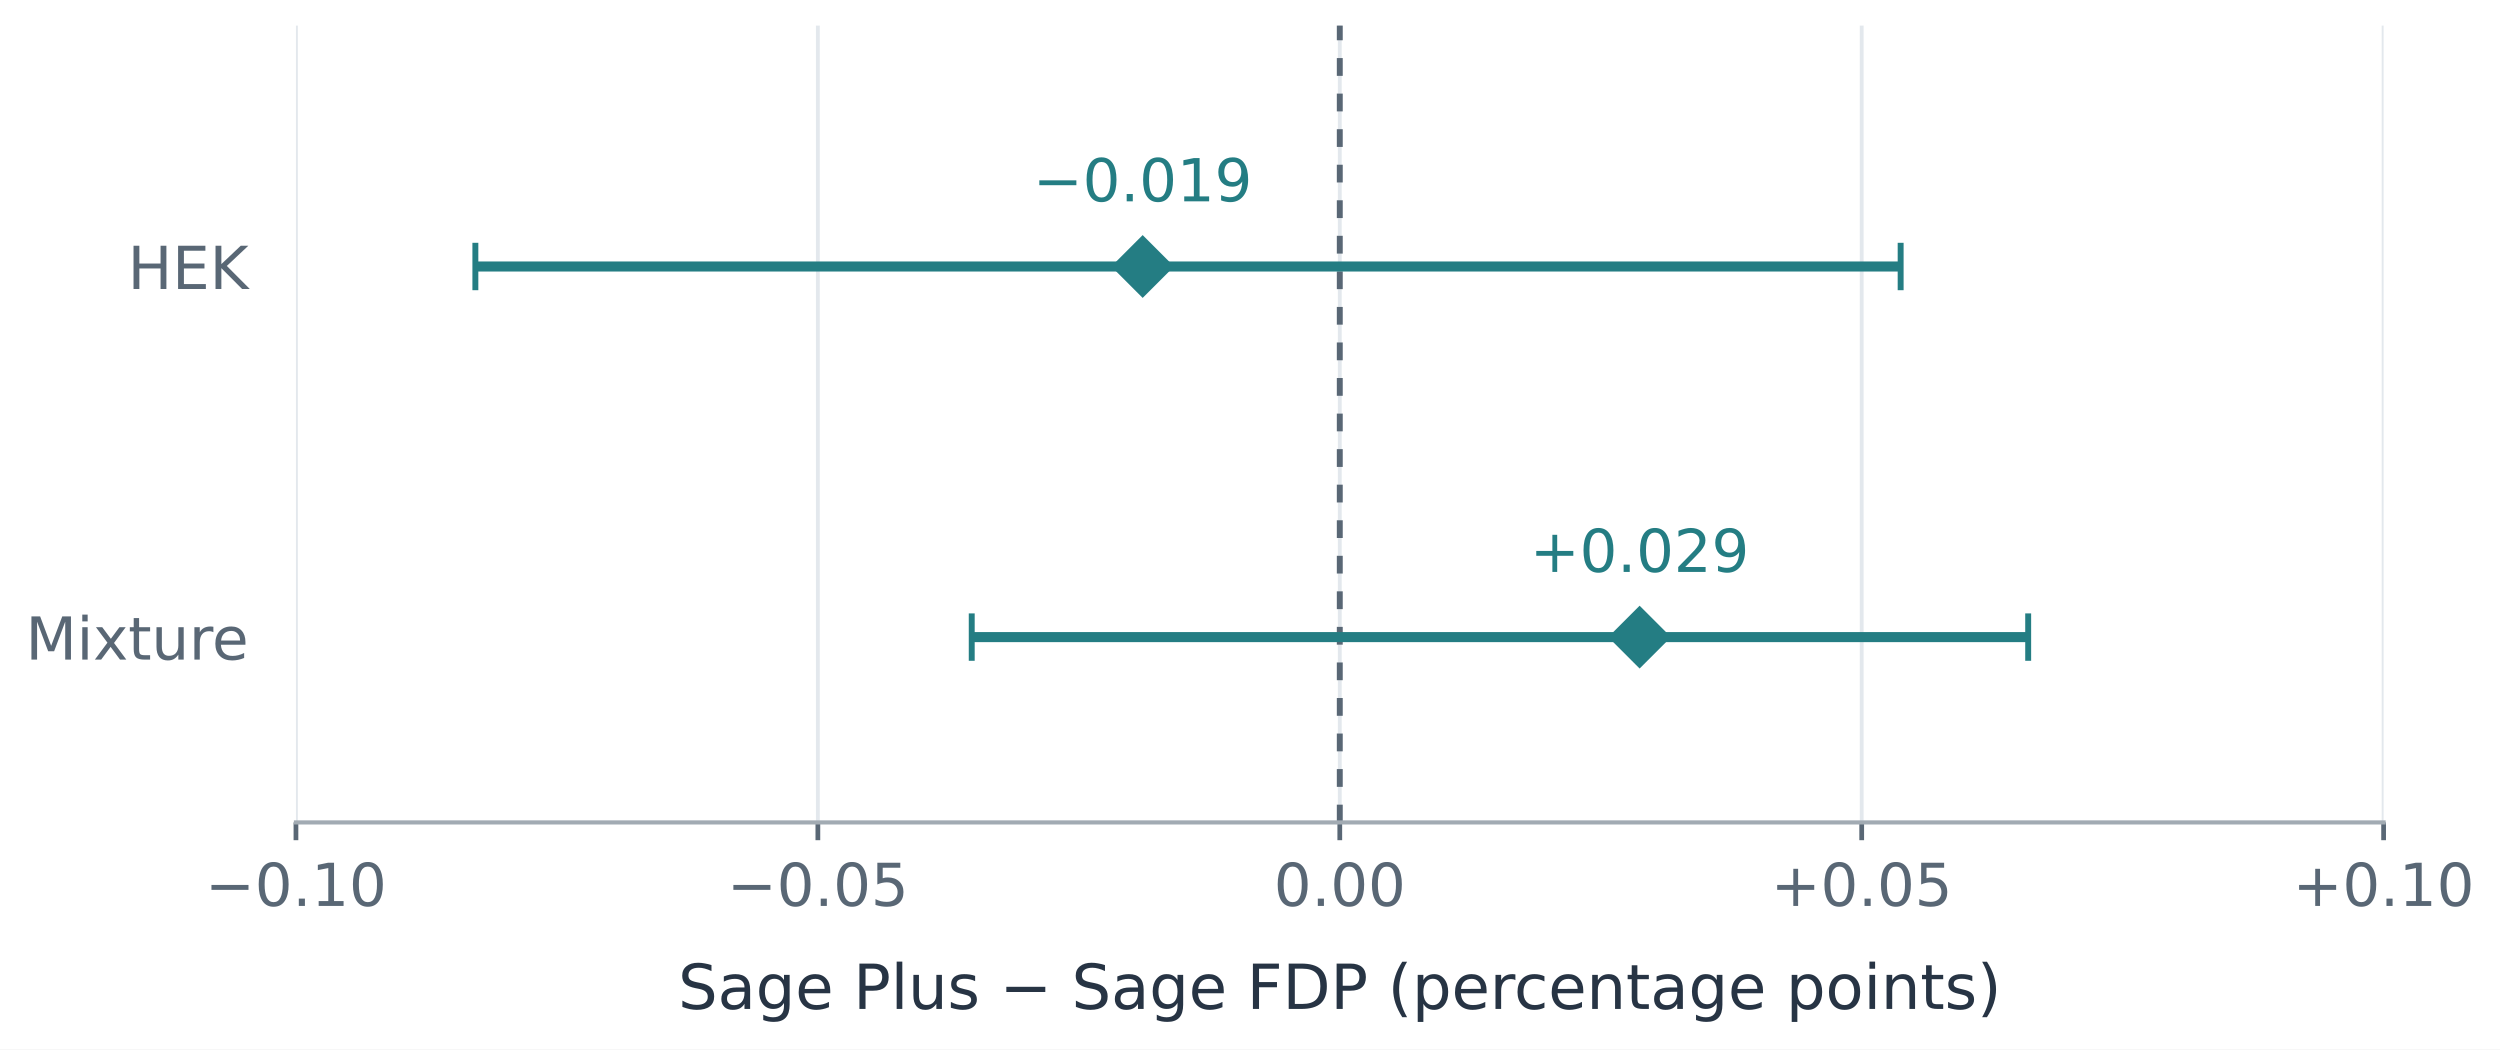
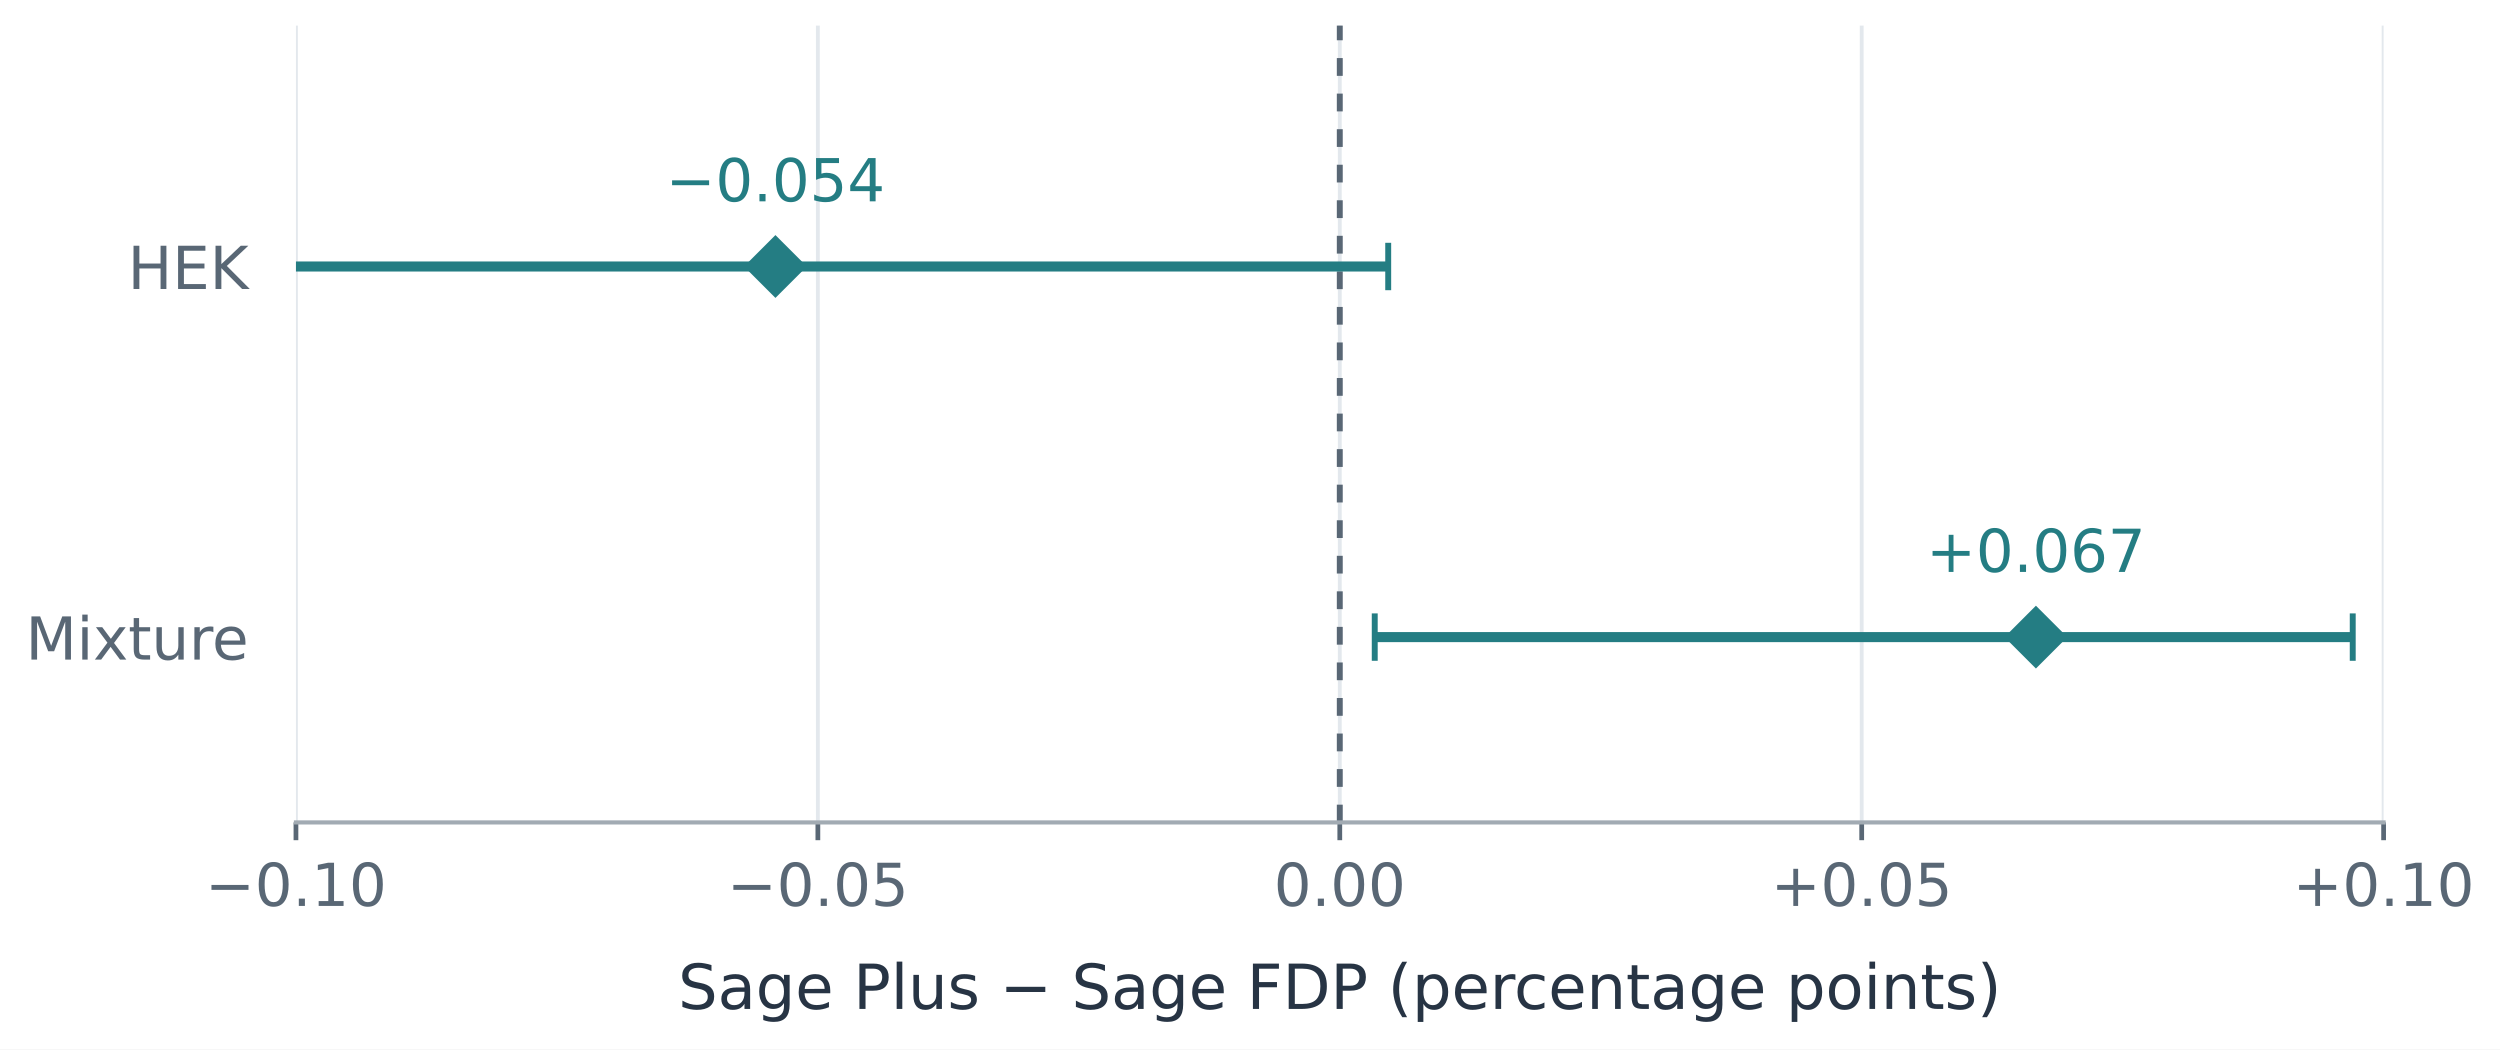
<svg xmlns="http://www.w3.org/2000/svg" xmlns:xlink="http://www.w3.org/1999/xlink" width="421.92pt" height="177.12pt" viewBox="0 0 421.92 177.12" version="1.1">
  <defs>
    <style type="text/css">*{stroke-linejoin: round; stroke-linecap: butt}</style>
  </defs>
  <g id="figure_1">
    <g id="patch_1">
      <path d="M 0 177.12  L 421.92 177.12  L 421.92 0  L 0 0  z " style="fill: #ffffff" />
    </g>
    <g id="axes_1">
      <g id="patch_2">
        <path d="M 49.947 138.799  L 402.277 138.799  L 402.277 4.32  L 49.947 4.32  z " style="fill: #ffffff" />
      </g>
      <g id="matplotlib.axis_1">
        <g id="xtick_1">
          <g id="line2d_1">
            <path d="M 49.947 138.799  L 49.947 4.32  " clip-path="url(#pdfe80d9e5a)" style="fill: none; stroke: #e3e8ed; stroke-width: 0.65; stroke-linecap: square" />
          </g>
          <g id="line2d_2">
            <defs>
              <path id="ma67647b1fe" d="M 0 0  L 0 3  " style="stroke: #596775; stroke-width: 0.8" />
            </defs>
            <g>
              <use xlink:href="#ma67647b1fe" x="49.947" y="138.799" style="fill: #596775; stroke: #596775; stroke-width: 0.8" />
            </g>
          </g>
          <g id="text_1">
            <text style="font-size: 10px; font-family: 'DejaVu Sans'; text-anchor: middle; fill: #596775" x="49.947" y="152.897" transform="rotate(-0 49.94656 152.8968)">−0.10</text>
          </g>
        </g>
        <g id="xtick_2">
          <g id="line2d_3">
            <path d="M 138.029 138.799  L 138.029 4.32  " clip-path="url(#pdfe80d9e5a)" style="fill: none; stroke: #e3e8ed; stroke-width: 0.65; stroke-linecap: square" />
          </g>
          <g id="line2d_4">
            <g>
              <use xlink:href="#ma67647b1fe" x="138.029" y="138.799" style="fill: #596775; stroke: #596775; stroke-width: 0.8" />
            </g>
          </g>
          <g id="text_2">
            <text style="font-size: 10px; font-family: 'DejaVu Sans'; text-anchor: middle; fill: #596775" x="138.029" y="152.897" transform="rotate(-0 138.0293 152.8968)">−0.05</text>
          </g>
        </g>
        <g id="xtick_3">
          <g id="line2d_5">
            <path d="M 226.112 138.799  L 226.112 4.32  " clip-path="url(#pdfe80d9e5a)" style="fill: none; stroke: #e3e8ed; stroke-width: 0.65; stroke-linecap: square" />
          </g>
          <g id="line2d_6">
            <g>
              <use xlink:href="#ma67647b1fe" x="226.112" y="138.799" style="fill: #596775; stroke: #596775; stroke-width: 0.8" />
            </g>
          </g>
          <g id="text_3">
            <text style="font-size: 10px; font-family: 'DejaVu Sans'; text-anchor: middle; fill: #596775" x="226.112" y="152.897" transform="rotate(-0 226.112 152.8968)">0.00</text>
          </g>
        </g>
        <g id="xtick_4">
          <g id="line2d_7">
            <path d="M 314.195 138.799  L 314.195 4.32  " clip-path="url(#pdfe80d9e5a)" style="fill: none; stroke: #e3e8ed; stroke-width: 0.65; stroke-linecap: square" />
          </g>
          <g id="line2d_8">
            <g>
              <use xlink:href="#ma67647b1fe" x="314.195" y="138.799" style="fill: #596775; stroke: #596775; stroke-width: 0.8" />
            </g>
          </g>
          <g id="text_4">
            <text style="font-size: 10px; font-family: 'DejaVu Sans'; text-anchor: middle; fill: #596775" x="314.195" y="152.897" transform="rotate(-0 314.1946 152.8968)">+0.05</text>
          </g>
        </g>
        <g id="xtick_5">
          <g id="line2d_9">
            <path d="M 402.277 138.799  L 402.277 4.32  " clip-path="url(#pdfe80d9e5a)" style="fill: none; stroke: #e3e8ed; stroke-width: 0.65; stroke-linecap: square" />
          </g>
          <g id="line2d_10">
            <g>
              <use xlink:href="#ma67647b1fe" x="402.277" y="138.799" style="fill: #596775; stroke: #596775; stroke-width: 0.8" />
            </g>
          </g>
          <g id="text_5">
            <text style="font-size: 10px; font-family: 'DejaVu Sans'; text-anchor: middle; fill: #596775" x="402.277" y="152.897" transform="rotate(-0 402.2773 152.8968)">+0.10</text>
          </g>
        </g>
        <g id="text_6">
          <text style="font-size: 10.5px; font-family: 'DejaVu Sans'; text-anchor: middle; fill: #273444" x="226.112" y="170.278" transform="rotate(-0 226.112 170.2775)">Sage Plus − Sage FDP (percentage points)</text>
        </g>
      </g>
      <g id="matplotlib.axis_2">
        <g id="ytick_1">
          <g id="line2d_11" />
          <g id="text_7">
            <text style="font-size: 10px; font-family: 'DejaVu Sans'; text-anchor: end; fill: #596775" x="41.947" y="48.775" transform="rotate(-0 41.94656 48.77532)">HEK</text>
          </g>
        </g>
        <g id="ytick_2">
          <g id="line2d_12" />
          <g id="text_8">
            <text style="font-size: 10px; font-family: 'DejaVu Sans'; text-anchor: end; fill: #596775" x="41.947" y="111.324" transform="rotate(-0 41.94656 111.3242)">Mixture</text>
          </g>
        </g>
      </g>
      <g id="line2d_13">
        <path d="M 226.112 138.799  L 226.112 4.32  " clip-path="url(#pdfe80d9e5a)" style="fill: none; stroke-dasharray: 3,3; stroke-dashoffset: 0; stroke: #596775" />
      </g>
      <g id="patch_3">
        <path d="M 49.947 138.799  L 402.277 138.799  " style="fill: none; stroke: #a2abb3; stroke-width: 0.7; stroke-linejoin: miter; stroke-linecap: square" />
      </g>
      <g id="LineCollection_1">
-         <path d="M 80.227 44.976  L 320.768 44.976  " clip-path="url(#pdfe80d9e5a)" style="fill: none; stroke: #247d83; stroke-width: 1.7" />
+         <path d="M -1 44.976  L 234.285 44.976  " clip-path="url(#pdfe80d9e5a)" style="fill: none; stroke: #247d83; stroke-width: 1.7" />
      </g>
      <g id="line2d_14">
        <defs>
          <path id="m5c7210ca8b" d="M 0 4  L 0 -4  " style="stroke: #247d83" />
        </defs>
-         <g clip-path="url(#pdfe80d9e5a)">
-           <use xlink:href="#m5c7210ca8b" x="80.227" y="44.976" style="fill: #247d83; stroke: #247d83" />
-         </g>
+         <g clip-path="url(#pdfe80d9e5a)" />
      </g>
      <g id="line2d_15">
        <g clip-path="url(#pdfe80d9e5a)">
-           <use xlink:href="#m5c7210ca8b" x="320.768" y="44.976" style="fill: #247d83; stroke: #247d83" />
+           <use xlink:href="#m5c7210ca8b" x="234.285" y="44.976" style="fill: #247d83; stroke: #247d83" />
        </g>
      </g>
      <g id="text_9">
-         <text style="font-size: 10px; font-family: 'DejaVu Sans'; text-anchor: middle; fill: #247d83" x="192.846" y="33.976" transform="rotate(-0 192.846 33.9765)">−0.019</text>
+         <text style="font-size: 10px; font-family: 'DejaVu Sans'; text-anchor: middle; fill: #247d83" x="130.868" y="33.976" transform="rotate(-0 130.8678 33.9765)">−0.054</text>
      </g>
      <g id="LineCollection_2">
-         <path d="M 163.997 107.525  L 342.292 107.525  " clip-path="url(#pdfe80d9e5a)" style="fill: none; stroke: #247d83; stroke-width: 1.7" />
+         <path d="M 232.012 107.525  L 397.066 107.525  " clip-path="url(#pdfe80d9e5a)" style="fill: none; stroke: #247d83; stroke-width: 1.7" />
      </g>
      <g id="line2d_16">
        <g clip-path="url(#pdfe80d9e5a)">
-           <use xlink:href="#m5c7210ca8b" x="163.997" y="107.525" style="fill: #247d83; stroke: #247d83" />
+           <use xlink:href="#m5c7210ca8b" x="232.012" y="107.525" style="fill: #247d83; stroke: #247d83" />
        </g>
      </g>
      <g id="line2d_17">
        <g clip-path="url(#pdfe80d9e5a)">
-           <use xlink:href="#m5c7210ca8b" x="342.292" y="107.525" style="fill: #247d83; stroke: #247d83" />
+           <use xlink:href="#m5c7210ca8b" x="397.066" y="107.525" style="fill: #247d83; stroke: #247d83" />
        </g>
      </g>
      <g id="text_10">
-         <text style="font-size: 10px; font-family: 'DejaVu Sans'; text-anchor: middle; fill: #247d83" x="276.714" y="96.525" transform="rotate(-0 276.7144 96.52495)">+0.029</text>
+         <text style="font-size: 10px; font-family: 'DejaVu Sans'; text-anchor: middle; fill: #247d83" x="343.597" y="96.525" transform="rotate(-0 343.597 96.52495)">+0.067</text>
      </g>
      <g id="line2d_18">
        <defs>
          <path id="mfc9b914aa9" d="M -0 4.596  L 4.596 0  L 0 -4.596  L -4.596 -0  z " style="stroke: #247d83; stroke-linejoin: miter" />
        </defs>
        <g clip-path="url(#pdfe80d9e5a)">
-           <use xlink:href="#mfc9b914aa9" x="192.846" y="44.976" style="fill: #247d83; stroke: #247d83; stroke-linejoin: miter" />
+           <use xlink:href="#mfc9b914aa9" x="130.868" y="44.976" style="fill: #247d83; stroke: #247d83; stroke-linejoin: miter" />
        </g>
      </g>
      <g id="line2d_19">
        <g clip-path="url(#pdfe80d9e5a)">
-           <use xlink:href="#mfc9b914aa9" x="276.714" y="107.525" style="fill: #247d83; stroke: #247d83; stroke-linejoin: miter" />
+           <use xlink:href="#mfc9b914aa9" x="343.597" y="107.525" style="fill: #247d83; stroke: #247d83; stroke-linejoin: miter" />
        </g>
      </g>
    </g>
  </g>
  <defs>
    <clipPath id="pdfe80d9e5a">
      <rect x="49.947" y="4.32" width="352.331" height="134.479" />
    </clipPath>
  </defs>
</svg>
